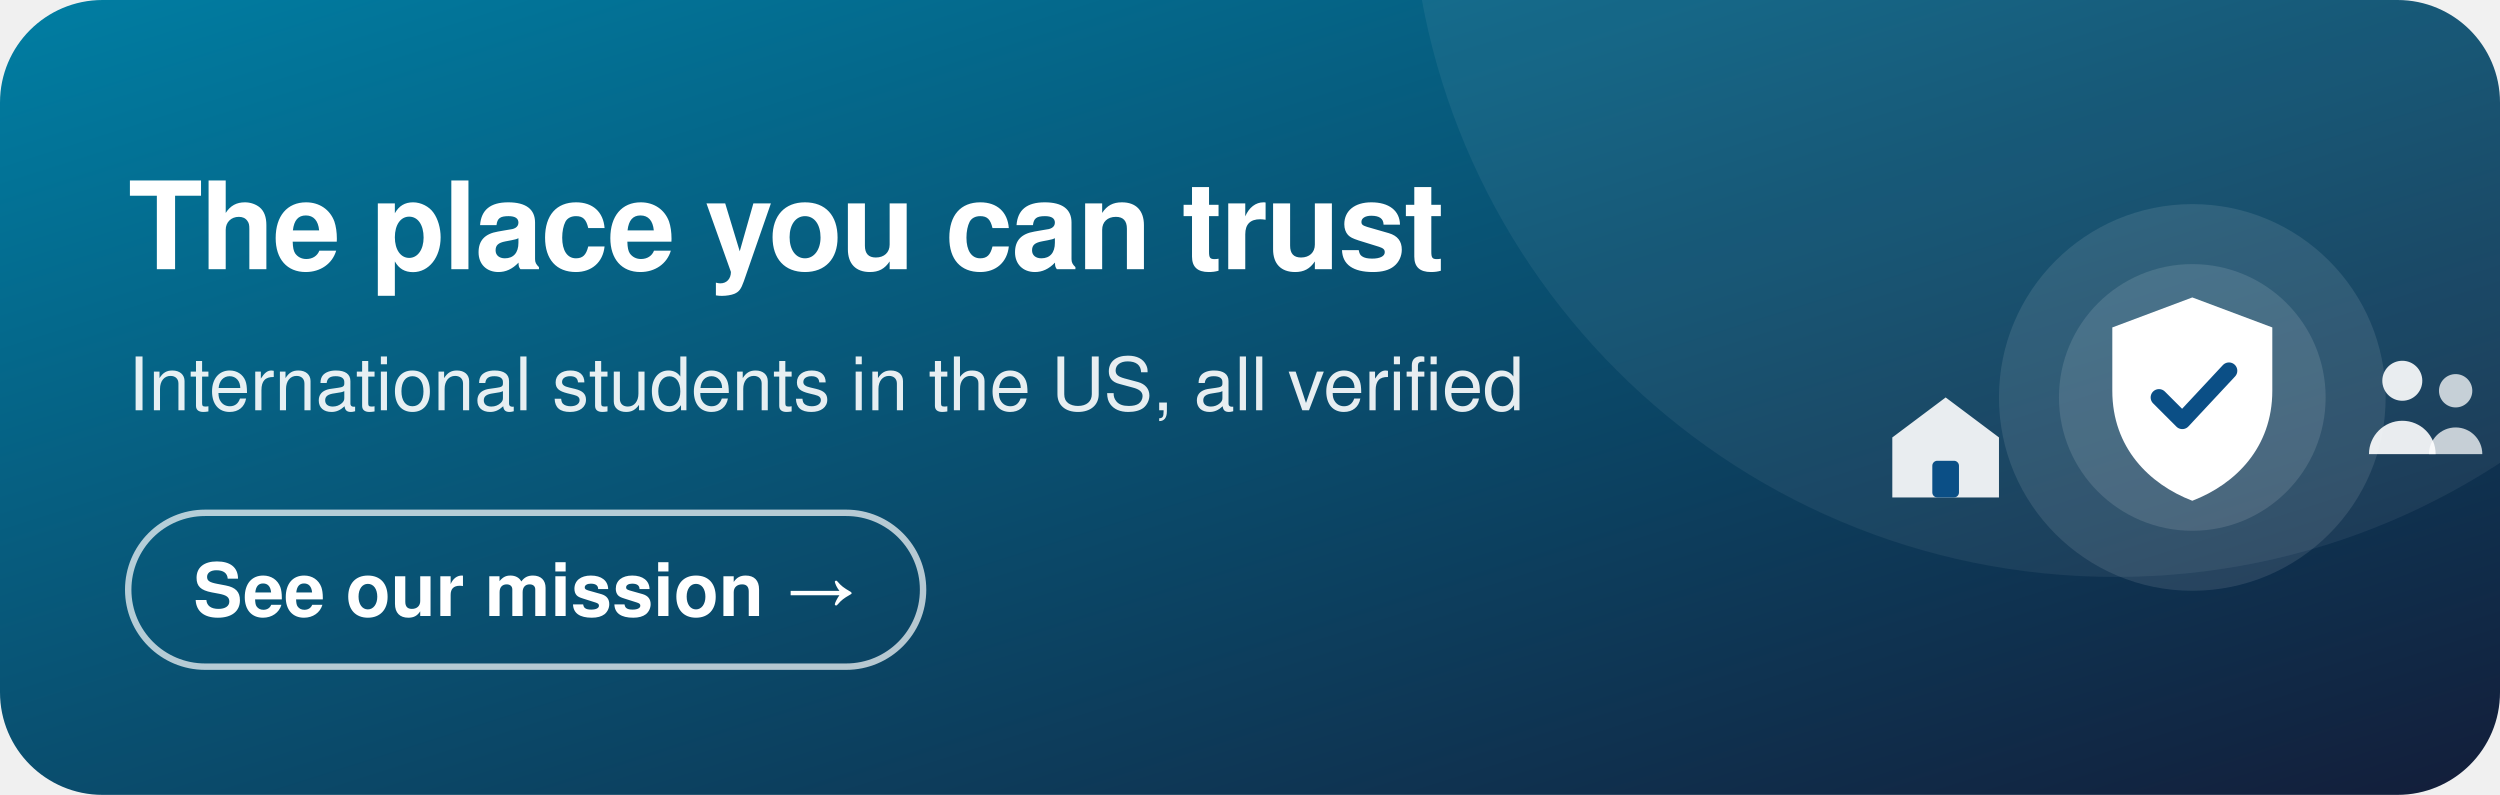
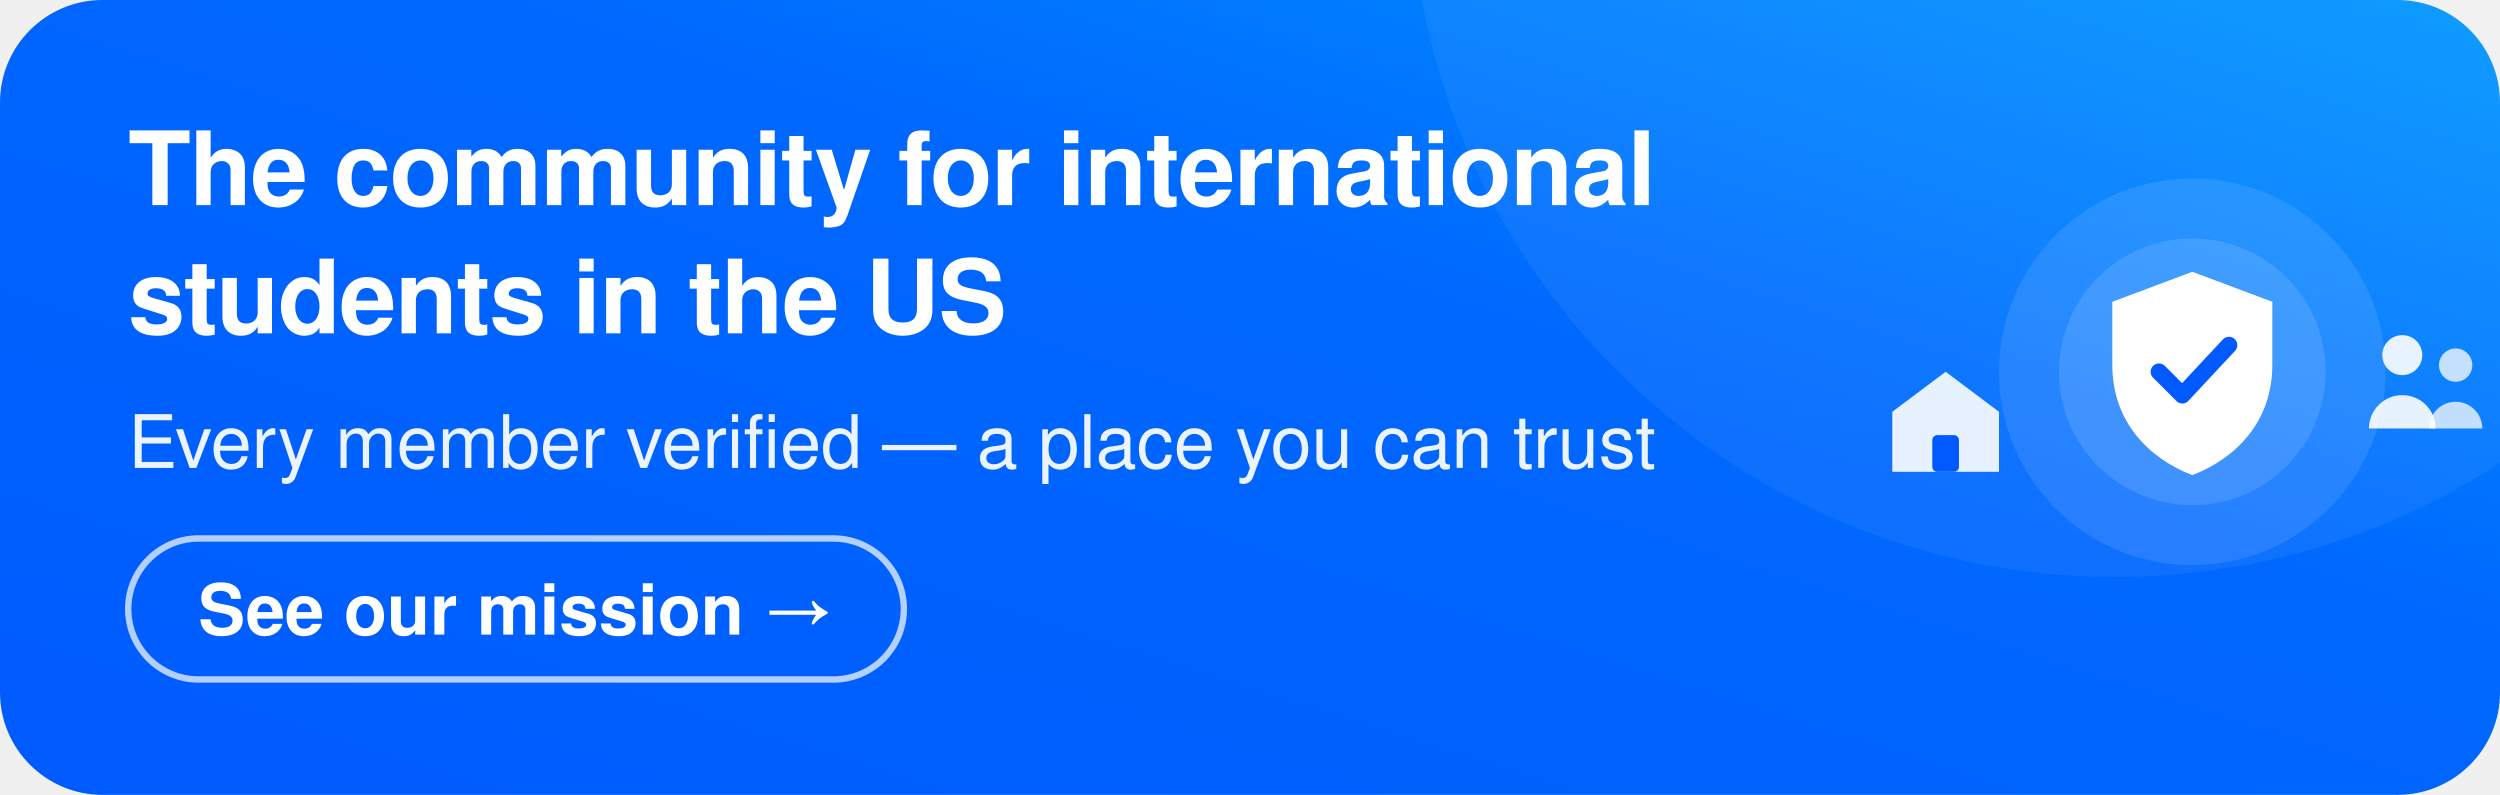
<svg xmlns="http://www.w3.org/2000/svg" width="390" height="124" viewBox="0 0 390 124" font-family="'Be Vietnam Pro','Helvetica Neue',Helvetica,Arial,'Segoe UI',Roboto,sans-serif">
  <defs>
-     <linearGradient id="g" x1="0" y1="0" x2="1" y2="1">
-       <stop offset="0" stop-color="#007ea3" />
-       <stop offset="1" stop-color="#131d39" />
+     <linearGradient id="g" x1="0" y1="1" x2="1" y2="0">
+       <stop offset="0" stop-color="#005aff" />
+       <stop offset="0.6" stop-color="#0068ff" />
+       <stop offset="1" stop-color="#0097ff" />
    </linearGradient>
  </defs>
  <rect width="390" height="124" rx="16" fill="url(#g)" />
  <circle cx="330" cy="-20" r="110" fill="#fff" fill-opacity="0.06" />
-   <text x="20" y="42" font-size="19" font-weight="700" fill="#fff" letter-spacing="-0.3">The place you can trust</text>
-   <text x="20" y="64" font-size="11.5" fill="#fff" fill-opacity="0.9">International students in the US, all verified</text>
-   <rect x="20" y="80" width="124" height="24" rx="12.0" fill="none" stroke="#fff" stroke-opacity="0.7" stroke-width="1" />
-   <text x="82.0" y="96.1" text-anchor="middle" font-size="11.5" font-weight="600" fill="#fff">See our mission →</text>
-   <g transform="translate(342 62) scale(0.52)">
+   <text x="20" y="32" font-size="16" font-weight="700" fill="#fff" letter-spacing="-0.2">The community for international</text>
+   <text x="20" y="52" font-size="16" font-weight="700" fill="#fff" letter-spacing="-0.2">students in the US</text>
+   <text x="20" y="73" font-size="11.5" fill="#fff" fill-opacity="0.92">Every member verified — a place you can trust</text>
+   <rect x="20" y="84" width="121" height="22" rx="11.0" fill="none" stroke="#fff" stroke-opacity="0.7" stroke-width="1" />
+   <text x="80.5" y="99.0" text-anchor="middle" font-size="11" font-weight="600" fill="#fff">See our mission →</text>
+   <g transform="translate(342 58) scale(0.52)">
    <circle cx="0" cy="0" r="58" fill="#fff" fill-opacity="0.10" />
    <circle cx="0" cy="0" r="40" fill="#fff" fill-opacity="0.12" />
    <path d="M0 -30 L24 -21 V-2 C24 15 13 26 0 31 C-13 26 -24 15 -24 -2 V-21 Z" fill="#fff" />
-     <path d="M-10 0 L-3 7 L11 -8" fill="none" stroke="#0b4f86" stroke-width="5" stroke-linecap="round" stroke-linejoin="round" />
+     <path d="M-10 0 L-3 7 L11 -8" fill="none" stroke="#005aff" stroke-width="5" stroke-linecap="round" stroke-linejoin="round" />
    <g transform="translate(-74 14)">
      <path d="M0 -14 L16 -2 V16 H-16 V-2 Z" fill="#fff" fill-opacity="0.9" />
-       <rect x="-4" y="5" width="8" height="11" rx="1.5" fill="#0b4f86" />
+       <rect x="-4" y="5" width="8" height="11" rx="1.5" fill="#005aff" />
    </g>
    <g transform="translate(70 4)" fill="#fff" fill-opacity="0.9">
      <circle cx="-7" cy="-9" r="6" />
      <path d="M-17 13 a10 10 0 0 1 20 0 Z" />
      <circle cx="9" cy="-6" r="5" fill-opacity="0.75" />
      <path d="M1 13 a8 8 0 0 1 16 0 Z" fill-opacity="0.75" />
    </g>
  </g>
</svg>
